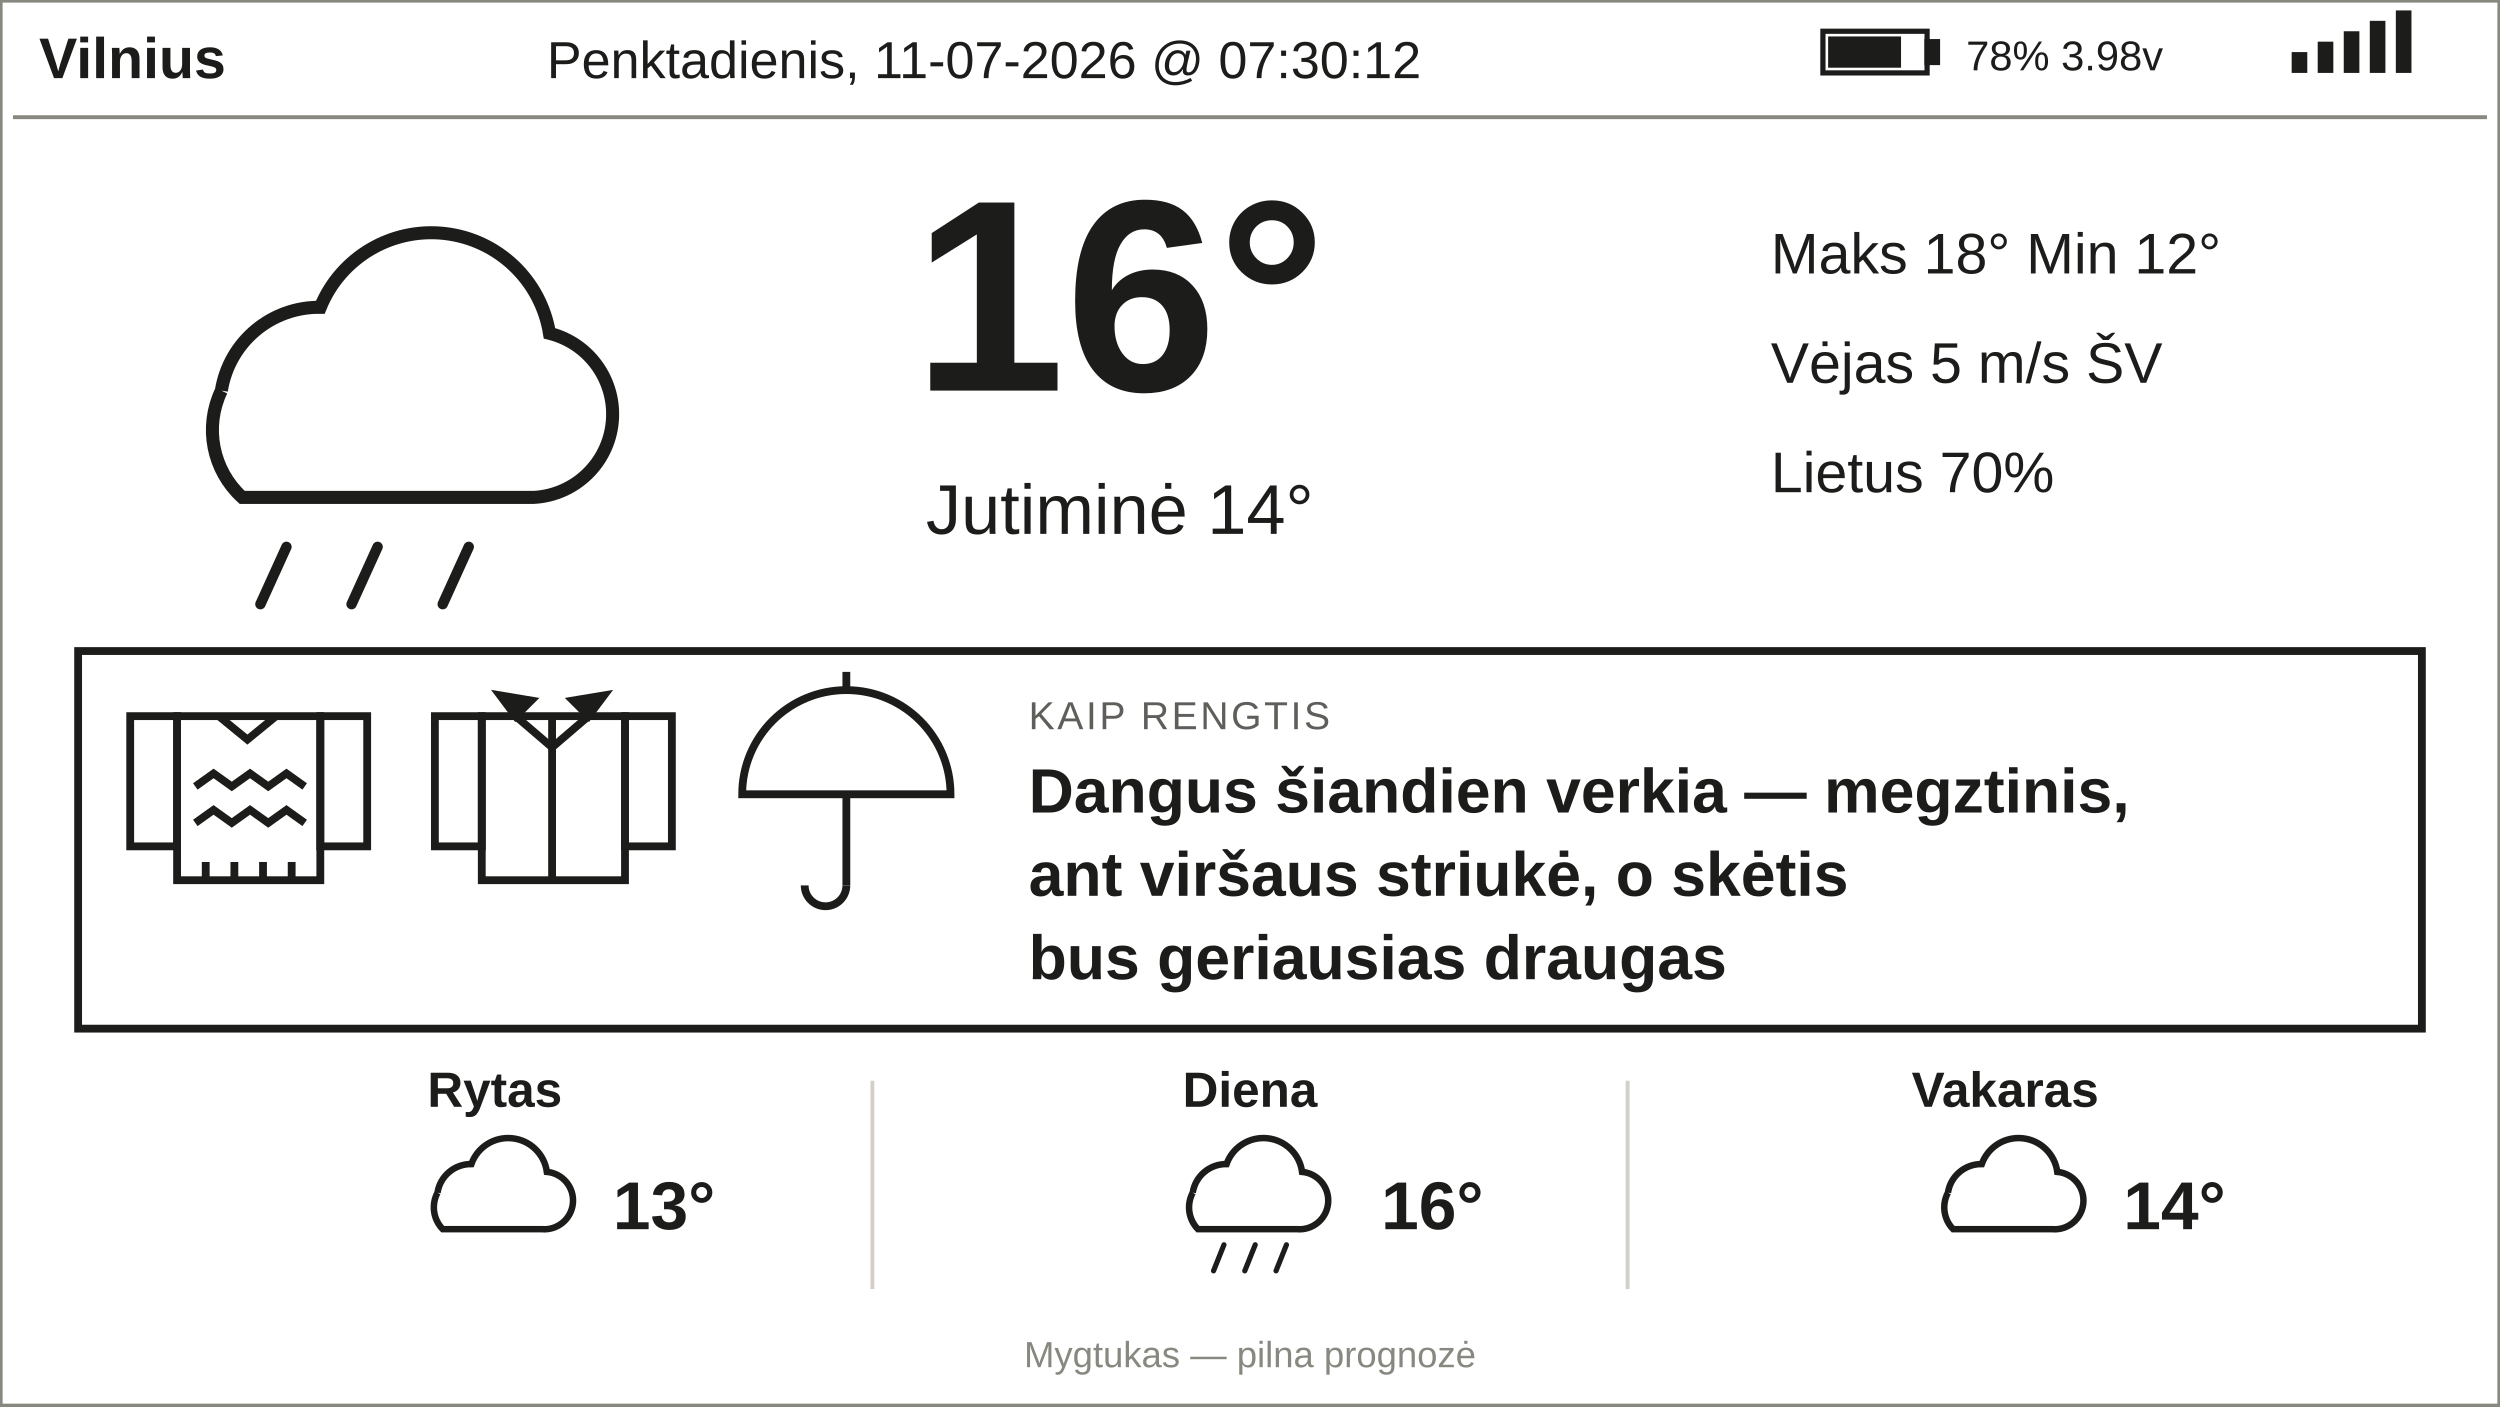
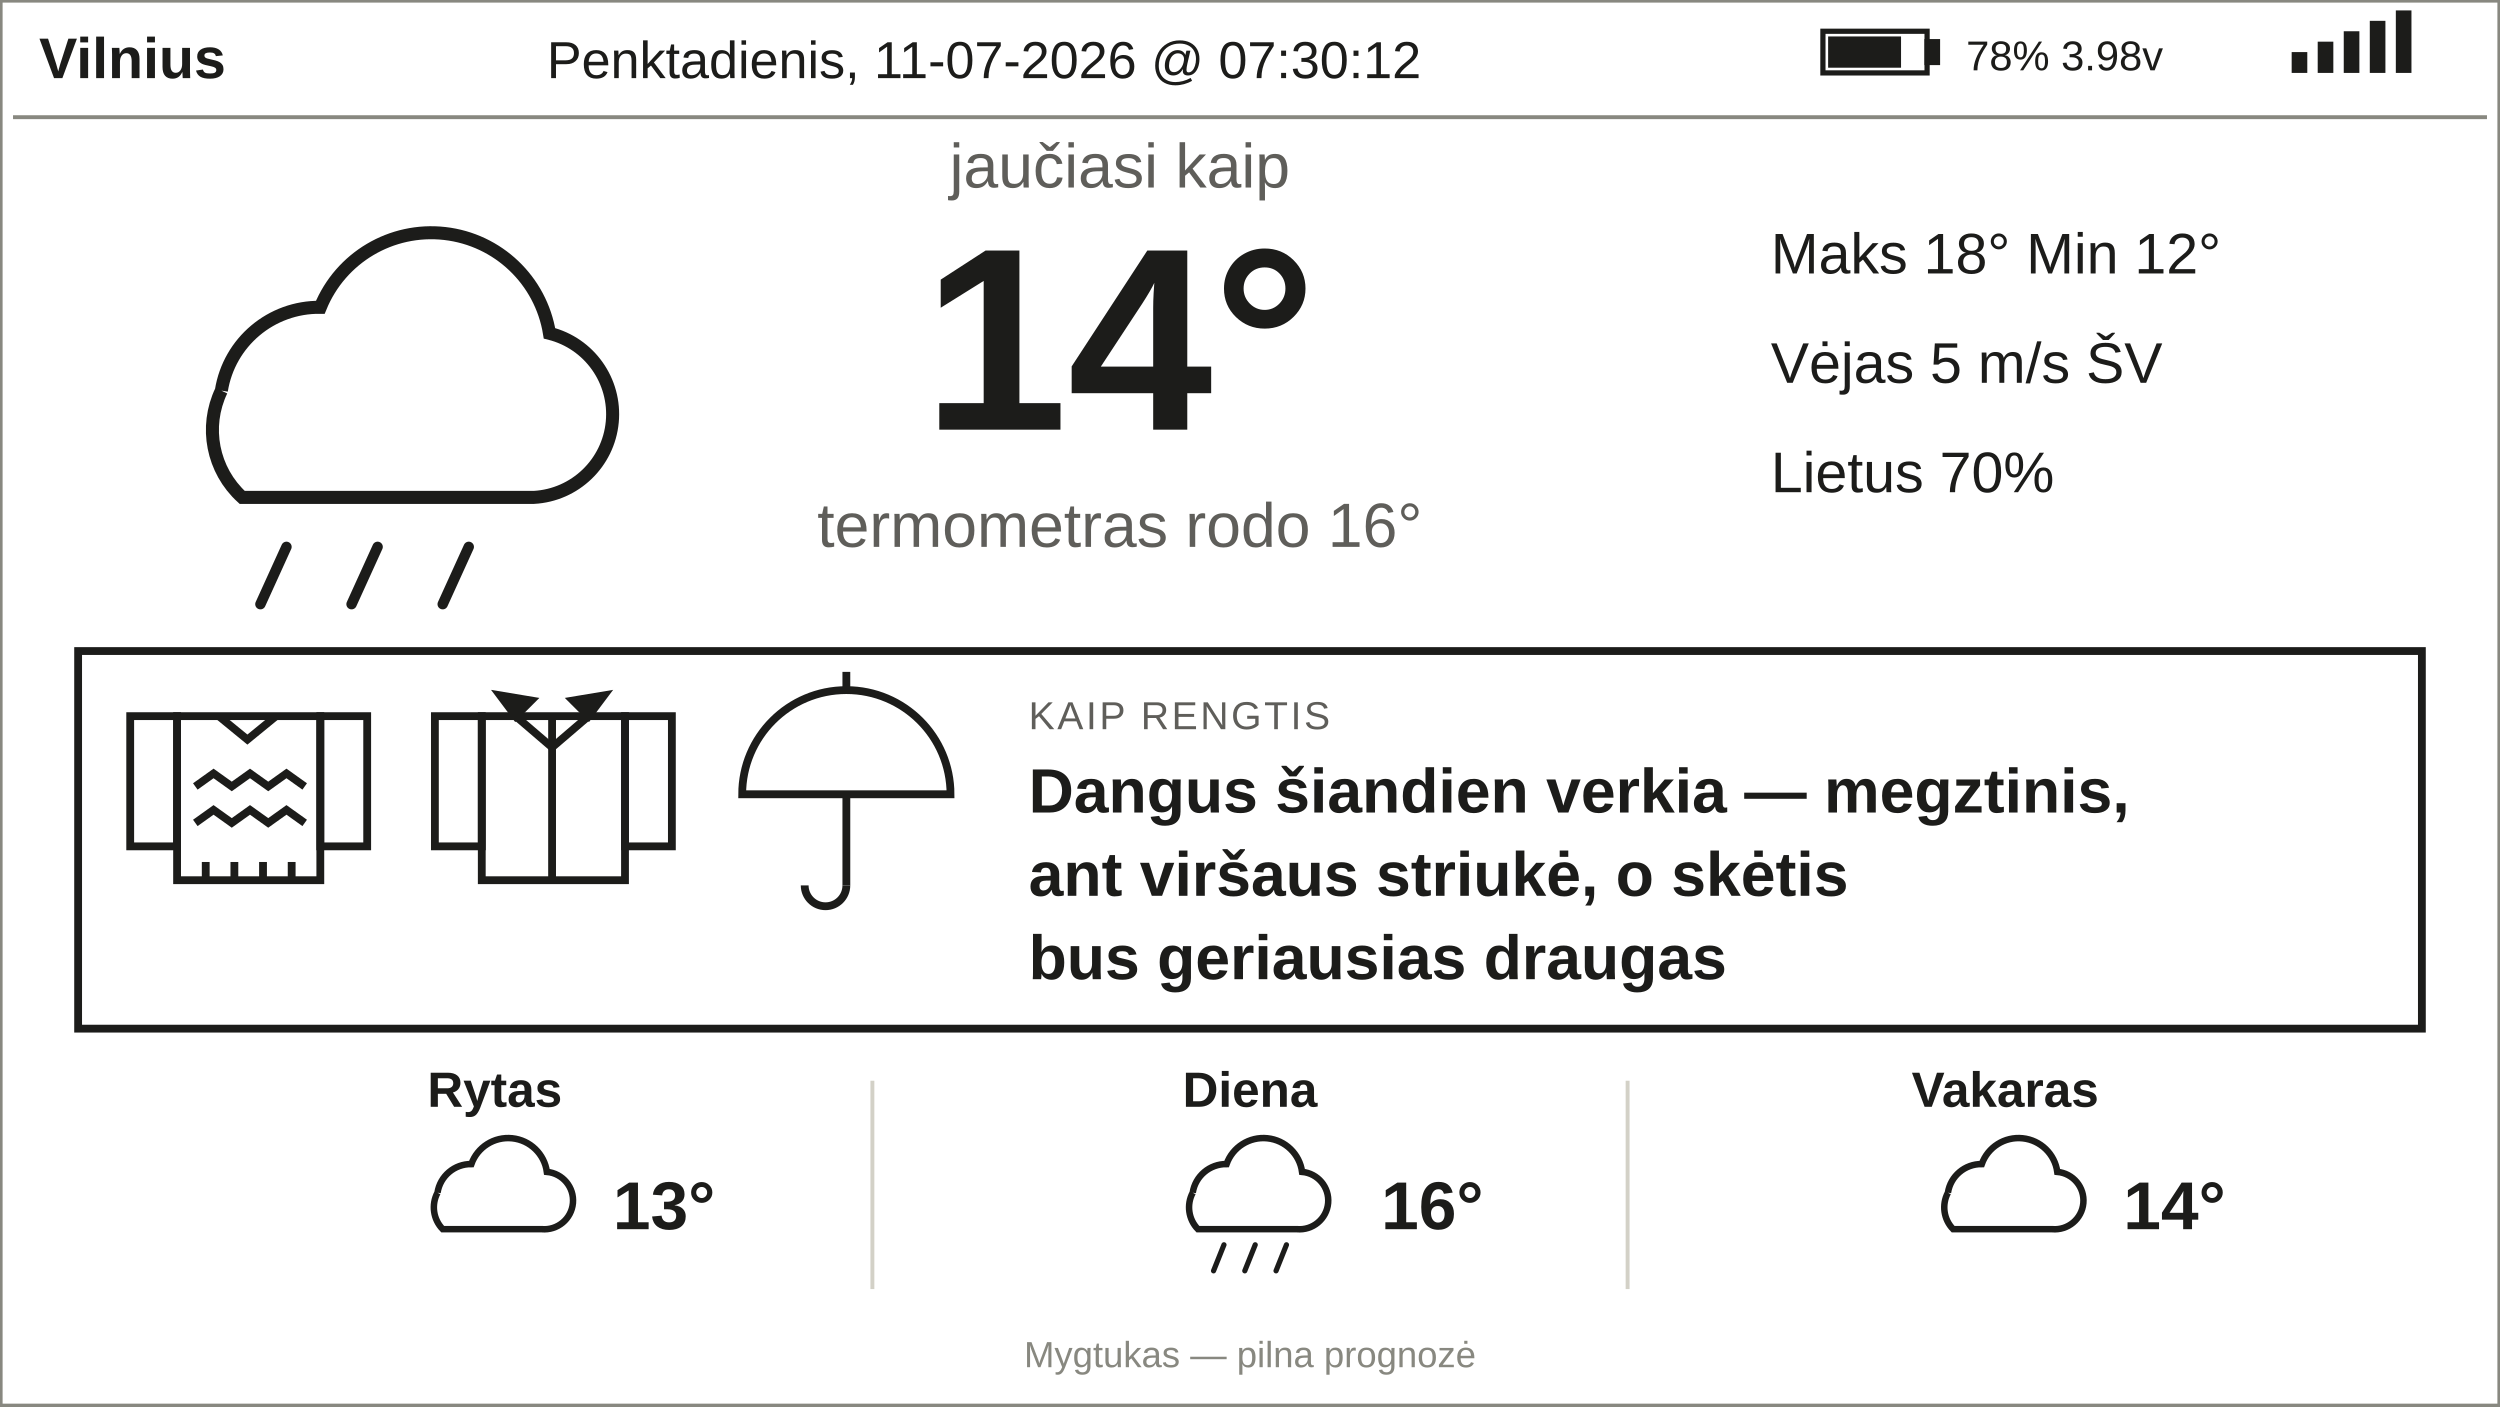
<svg xmlns="http://www.w3.org/2000/svg" viewBox="0 0 960 540" font-family="Segoe UI, Arial, sans-serif">
  <rect x="0" y="0" width="960" height="540" fill="#ffffff" stroke="#888880" stroke-width="2" />
  <text x="15" y="30" font-size="22" font-weight="bold" fill="#1c1c1a">Vilnius</text>
  <text x="210" y="30" font-size="20" fill="#1c1c1a">Penktadienis, 11-07-2026  @  07:30:12</text>
  <g stroke="#1c1c1a" fill="none" stroke-width="2">
    <rect x="700" y="12" width="40" height="16" />
    <rect x="740" y="16" width="4" height="8" fill="#1c1c1a" />
    <rect x="702" y="14" width="28" height="12" fill="#1c1c1a" stroke="none" />
  </g>
  <text x="755" y="27" font-size="16" fill="#1c1c1a">78%  3.98v</text>
  <g fill="#1c1c1a">
    <rect x="880" y="20" width="6" height="8" />
    <rect x="890" y="16" width="6" height="12" />
    <rect x="900" y="12" width="6" height="16" />
    <rect x="910" y="8" width="6" height="20" />
    <rect x="920" y="4" width="6" height="24" />
  </g>
  <line x1="5" y1="45" x2="955" y2="45" stroke="#888880" stroke-width="1.5" />
  <path d="M85 150 a38 38 0 0 1 38 -32 a46 46 0 0 1 88 10 a32 32 0 0 1 -6 63 l-112 0 a35 35 0 0 1 -8 -41" fill="#ffffff" stroke="#1c1c1a" stroke-width="5" />
  <g stroke="#1c1c1a" stroke-width="4" stroke-linecap="round">
    <line x1="110" y1="210" x2="100" y2="232" />
    <line x1="145" y1="210" x2="135" y2="232" />
    <line x1="180" y1="210" x2="170" y2="232" />
  </g>
-   <text x="430" y="150" font-size="105" font-weight="bold" fill="#1c1c1a" text-anchor="middle">16°</text>
-   <text x="430" y="205" font-size="27" fill="#1c1c1a" text-anchor="middle">Jutiminė 14°</text>
+   <text x="430" y="72" font-size="24" fill="#5f5e5a" text-anchor="middle">jaučiasi kaip</text>
+   <text x="430" y="165" font-size="100" font-weight="bold" fill="#1c1c1a" text-anchor="middle">14°</text>
+   <text x="430" y="210" font-size="24" fill="#5f5e5a" text-anchor="middle">termometras rodo 16°</text>
  <text x="680" y="105" font-size="22" fill="#1c1c1a">Maks 18°   Min 12°</text>
  <text x="680" y="147" font-size="22" fill="#1c1c1a">Vėjas 5 m/s ŠV</text>
  <text x="680" y="189" font-size="22" fill="#1c1c1a">Lietus 70%</text>
  <rect x="30" y="250" width="900" height="145" fill="none" stroke="#1c1c1a" stroke-width="3" />
  <g stroke="#1c1c1a" stroke-width="3" fill="none">
    <rect x="68" y="275" width="55" height="63" />
    <rect x="50" y="275" width="18" height="50" />
    <rect x="123" y="275" width="18" height="50" />
    <path d="M84 275 l11 9 l11 -9" />
    <path d="M75 302 l7 -5 l7 5 l7 -5 l7 5 l7 -5 l7 5" />
    <path d="M75 316 l7 -5 l7 5 l7 -5 l7 5 l7 -5 l7 5" />
    <line x1="79" y1="331" x2="79" y2="338" />
    <line x1="90" y1="331" x2="90" y2="338" />
    <line x1="101" y1="331" x2="101" y2="338" />
    <line x1="112" y1="331" x2="112" y2="338" />
  </g>
  <g stroke="#1c1c1a" stroke-width="3" fill="none">
    <rect x="185" y="275" width="55" height="63" />
    <rect x="167" y="275" width="18" height="50" />
    <rect x="240" y="275" width="18" height="50" />
    <line x1="212" y1="275" x2="212" y2="338" />
    <path d="M198 275 l14 12 l14 -12" />
    <path d="M198 275 l-6 -8 l12 2 z" fill="#1c1c1a" />
    <path d="M226 275 l6 -8 l-12 2 z" fill="#1c1c1a" />
  </g>
  <g stroke="#1c1c1a" stroke-width="3" fill="none">
    <path d="M285 305 a40 40 0 0 1 80 0 z" fill="#ffffff" />
    <line x1="325" y1="265" x2="325" y2="258" />
    <line x1="325" y1="305" x2="325" y2="340" />
    <path d="M325 340 a8 8 0 0 1 -16 0" />
  </g>
  <text x="395" y="280" font-size="15" fill="#5f5e5a" letter-spacing="1">KAIP RENGTIS</text>
  <text x="395" y="312" font-size="24" font-weight="bold" fill="#1c1c1a">Dangus šiandien verkia — megztinis,</text>
  <text x="395" y="344" font-size="24" font-weight="bold" fill="#1c1c1a">ant viršaus striukė, o skėtis</text>
  <text x="395" y="376" font-size="24" font-weight="bold" fill="#1c1c1a">bus geriausias draugas</text>
  <g font-size="19" fill="#1c1c1a" text-anchor="middle">
    <text x="190" y="425" font-weight="bold">Rytas</text>
    <text x="480" y="425" font-weight="bold">Diena</text>
    <text x="770" y="425" font-weight="bold">Vakaras</text>
    <text x="255" y="472" font-size="26" font-weight="bold">13°</text>
    <text x="550" y="472" font-size="26" font-weight="bold">16°</text>
    <text x="835" y="472" font-size="26" font-weight="bold">14°</text>
  </g>
  <g stroke="#1c1c1a" stroke-width="2.5" fill="#ffffff">
    <path d="M168 458 a13 13 0 0 1 13 -11 a15 15 0 0 1 29 3 a11 11 0 0 1 -2 22 l-38 0 a12 12 0 0 1 -2 -14" />
    <path d="M458 458 a13 13 0 0 1 13 -11 a15 15 0 0 1 29 3 a11 11 0 0 1 -2 22 l-38 0 a12 12 0 0 1 -2 -14" />
    <path d="M748 458 a13 13 0 0 1 13 -11 a15 15 0 0 1 29 3 a11 11 0 0 1 -2 22 l-38 0 a12 12 0 0 1 -2 -14" />
  </g>
  <g stroke="#1c1c1a" stroke-width="2" stroke-linecap="round">
    <line x1="470" y1="478" x2="466" y2="488" />
    <line x1="482" y1="478" x2="478" y2="488" />
    <line x1="494" y1="478" x2="490" y2="488" />
  </g>
  <line x1="335" y1="415" x2="335" y2="495" stroke="#d3d1c7" stroke-width="1.5" />
  <line x1="625" y1="415" x2="625" y2="495" stroke="#d3d1c7" stroke-width="1.5" />
  <text x="480" y="525" font-size="14" fill="#888880" text-anchor="middle">Mygtukas — pilna prognozė</text>
</svg>
